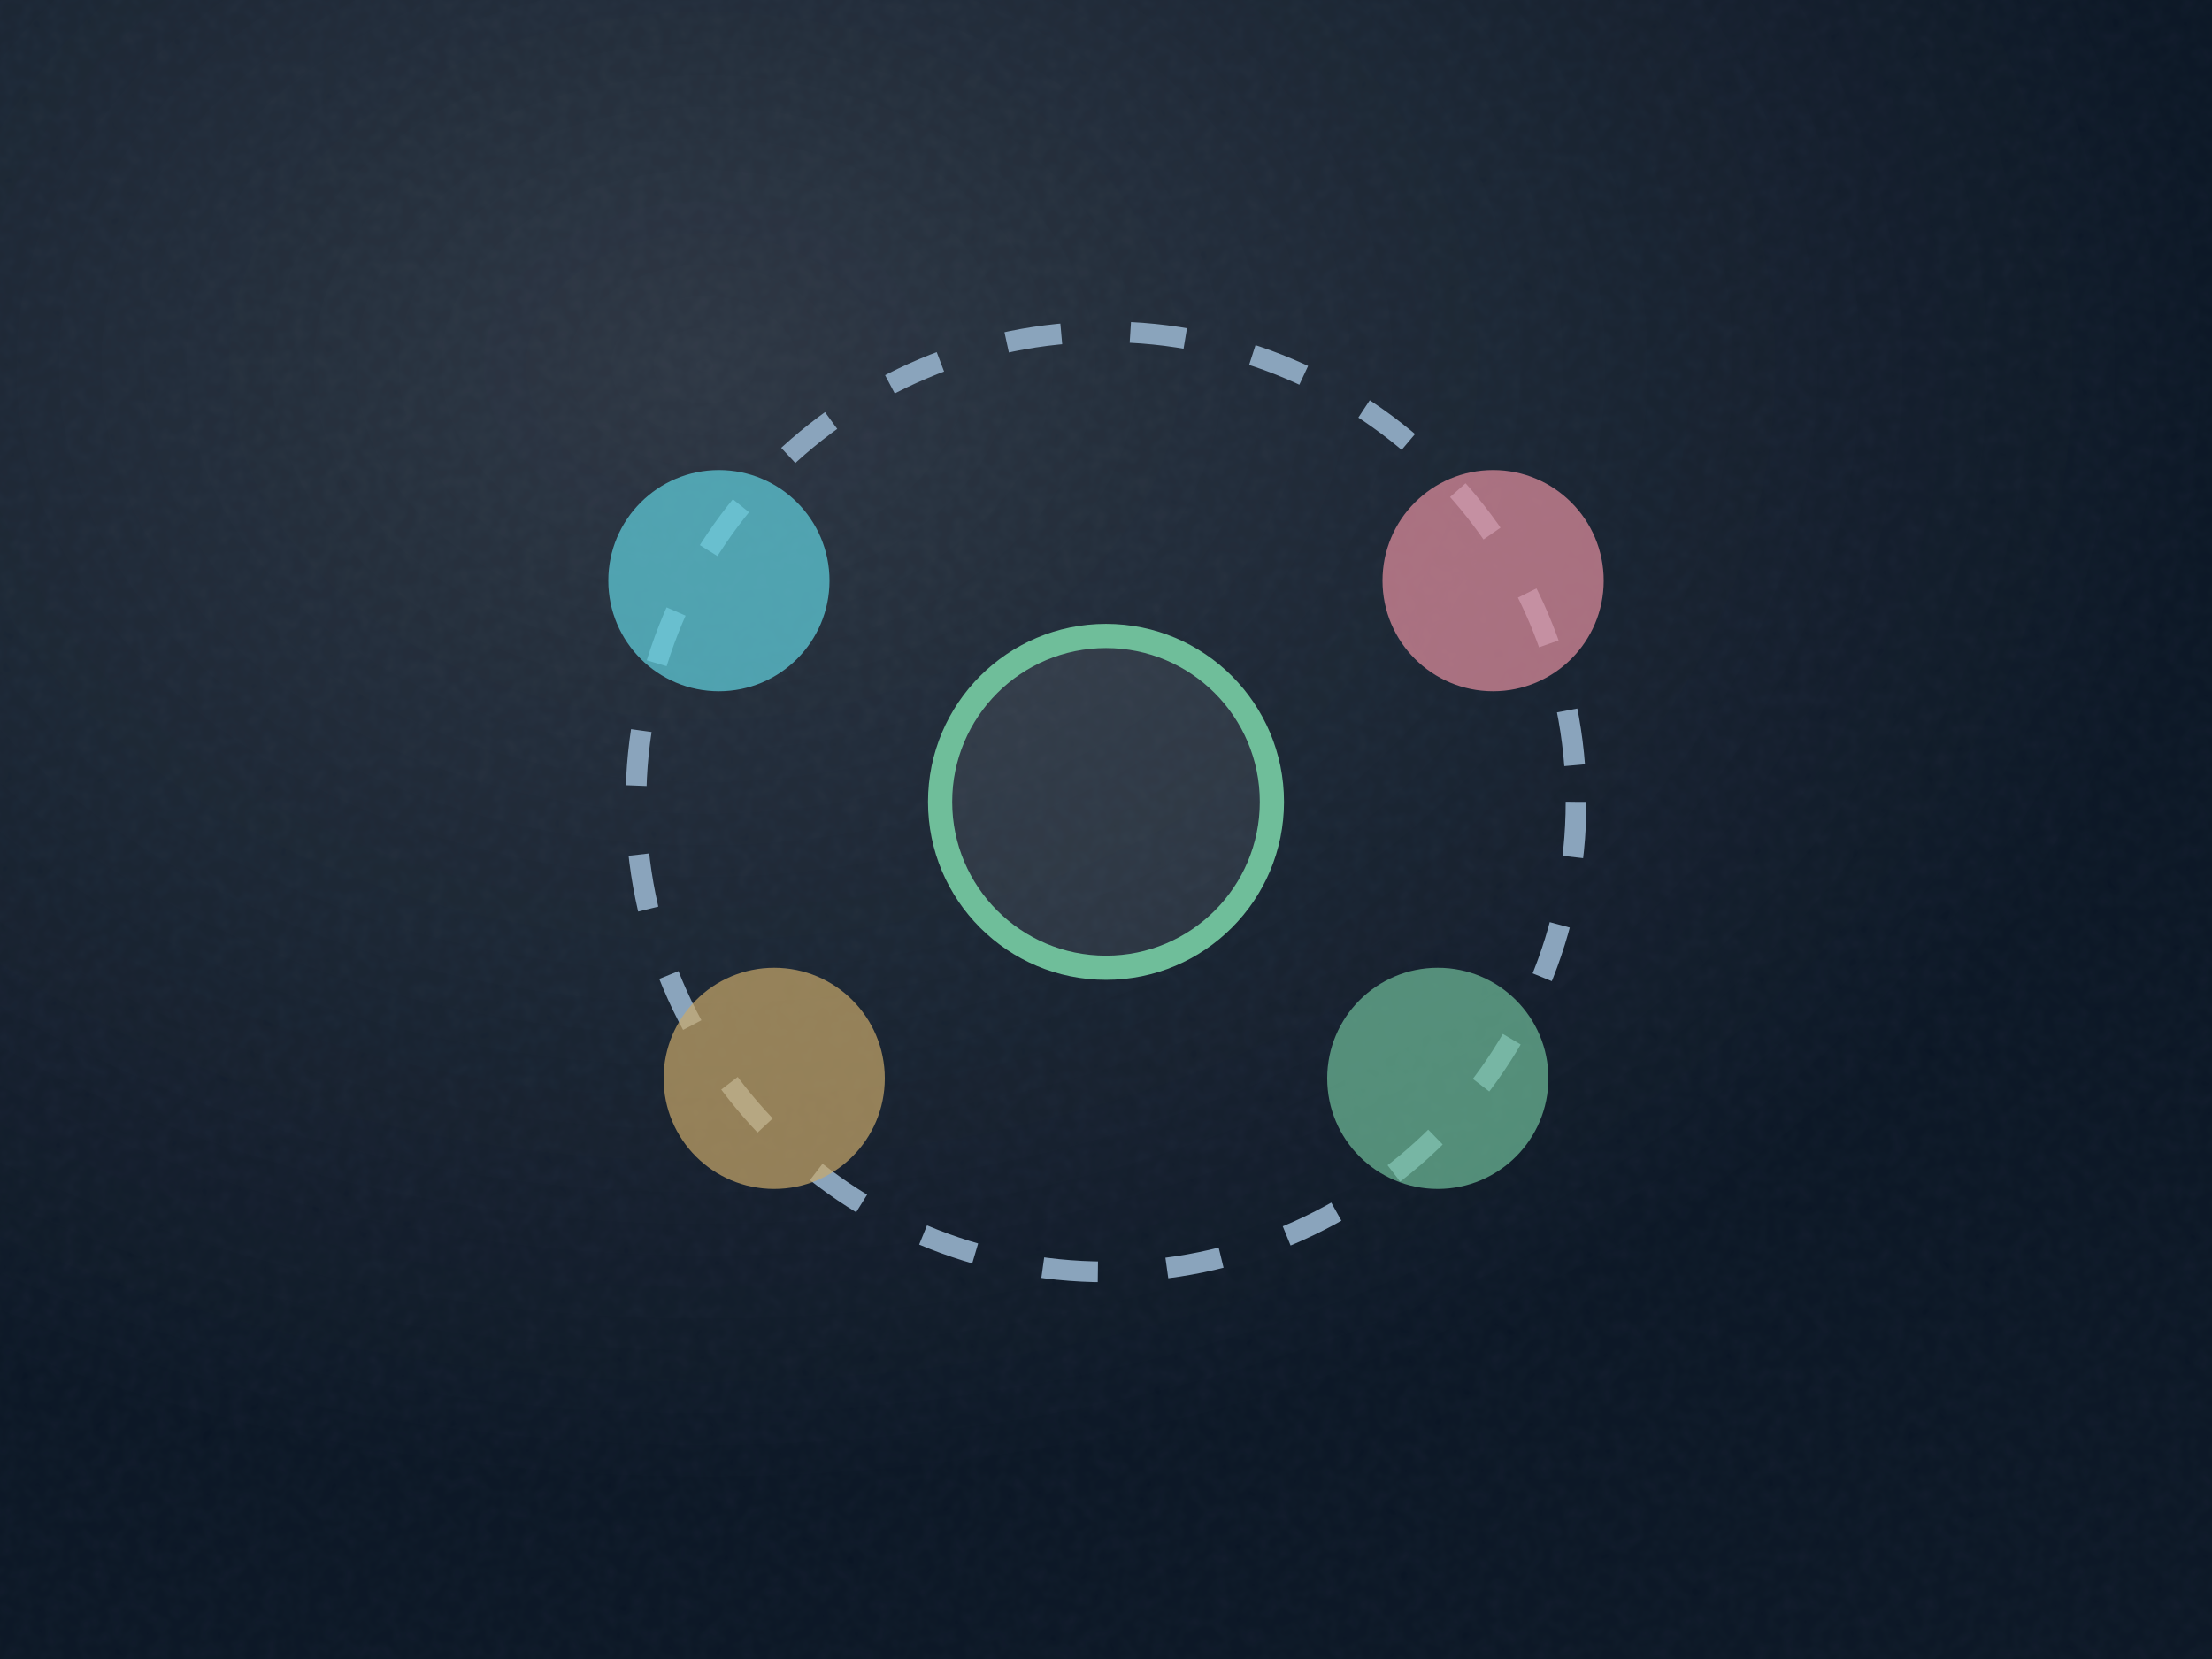
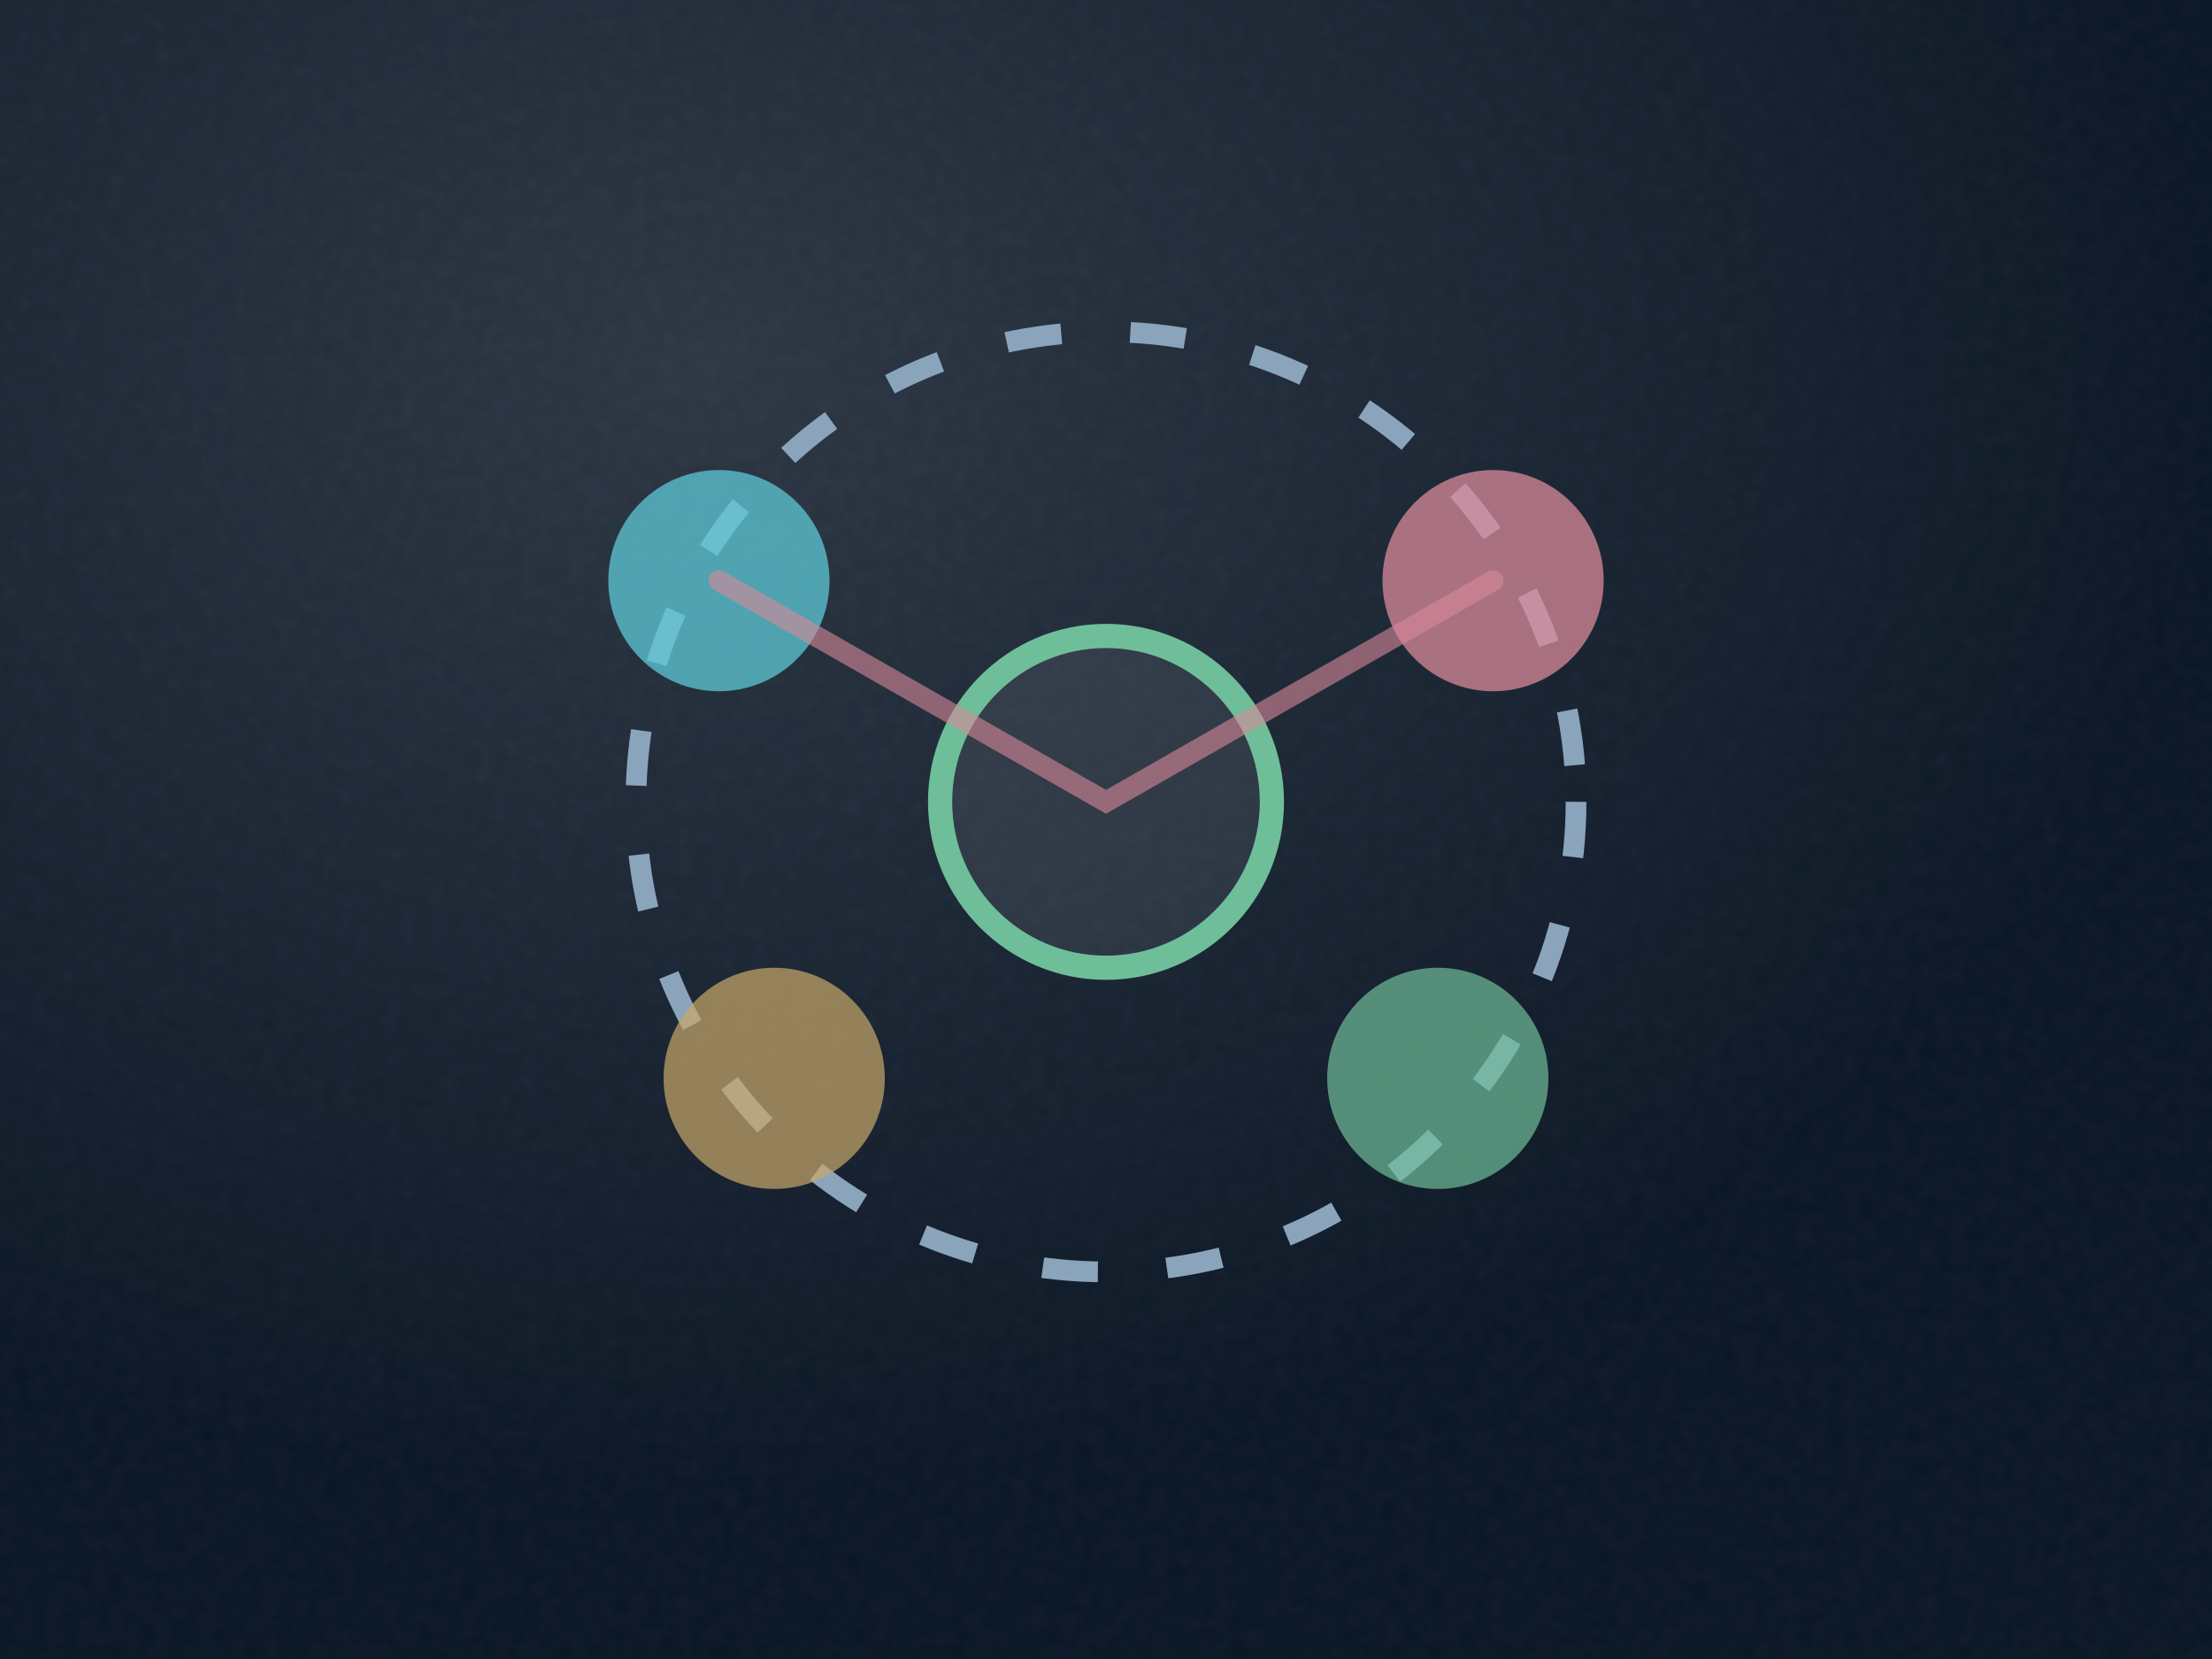
<svg xmlns="http://www.w3.org/2000/svg" viewBox="0 0 160 120" role="img" aria-label="belong-circle">
  <defs>
    <radialGradient id="gbelongcircle" cx="32%" cy="22%" r="68%">
      <stop offset="0%" stop-color="#ffffff" stop-opacity="0.14" />
      <stop offset="100%" stop-color="#ffffff" stop-opacity="0" />
    </radialGradient>
    <filter id="nbelongcircle" x="-20%" y="-20%" width="140%" height="140%">
      <feTurbulence type="fractalNoise" baseFrequency="0.9" numOctaves="2" stitchTiles="stitch" result="noise" />
      <feColorMatrix type="matrix" values="0 0 0 0 0.7  0 0 0 0 0.8  0 0 0 0 0.9  0 0 0 0.045 0" />
    </filter>
  </defs>
  <rect width="160" height="120" fill="#0a1524" />
  <rect width="160" height="120" fill="url(#gbelongcircle)" />
  <rect width="160" height="120" filter="url(#nbelongcircle)" opacity="0.85" />
  <circle cx="80" cy="58" r="34" fill="none" stroke="#8aa4bc" stroke-width="1.5" stroke-dasharray="4 5" />
  <circle cx="80" cy="58" r="12" fill="rgba(255,255,255,0.08)" stroke="#6fbe9a" stroke-width="1.75" />
  <circle cx="52" cy="42" r="8" fill="#5ec8d6" opacity="0.75" />
  <circle cx="108" cy="42" r="8" fill="#d8899a" opacity="0.75" />
  <circle cx="56" cy="78" r="8" fill="#c9a86a" opacity="0.7" />
  <circle cx="104" cy="78" r="8" fill="#6fbe9a" opacity="0.7" />
+   <path d="M52 42 L80 58 L108 42" fill="none" stroke="#d8899a" stroke-width="1.5" stroke-linecap="round" opacity="0.6" />
</svg>
